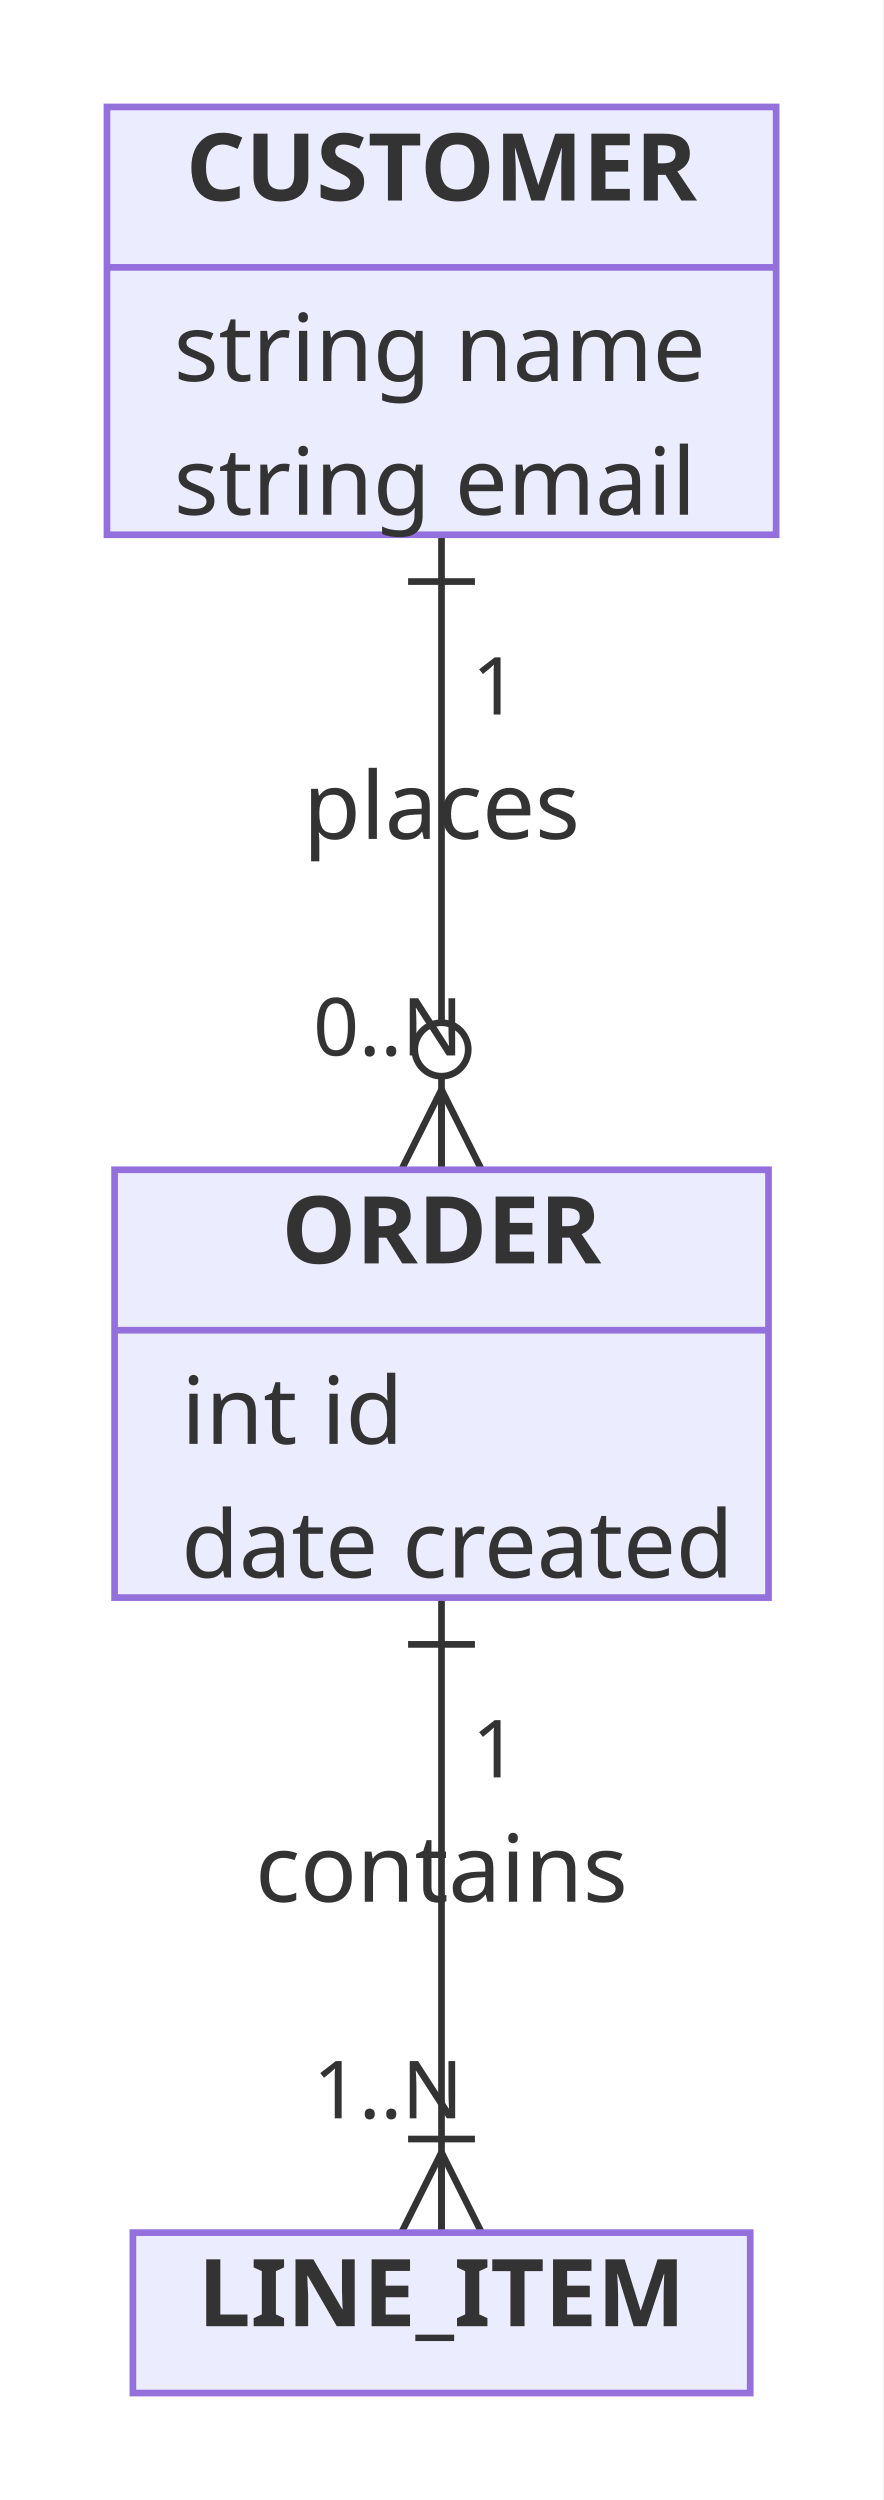
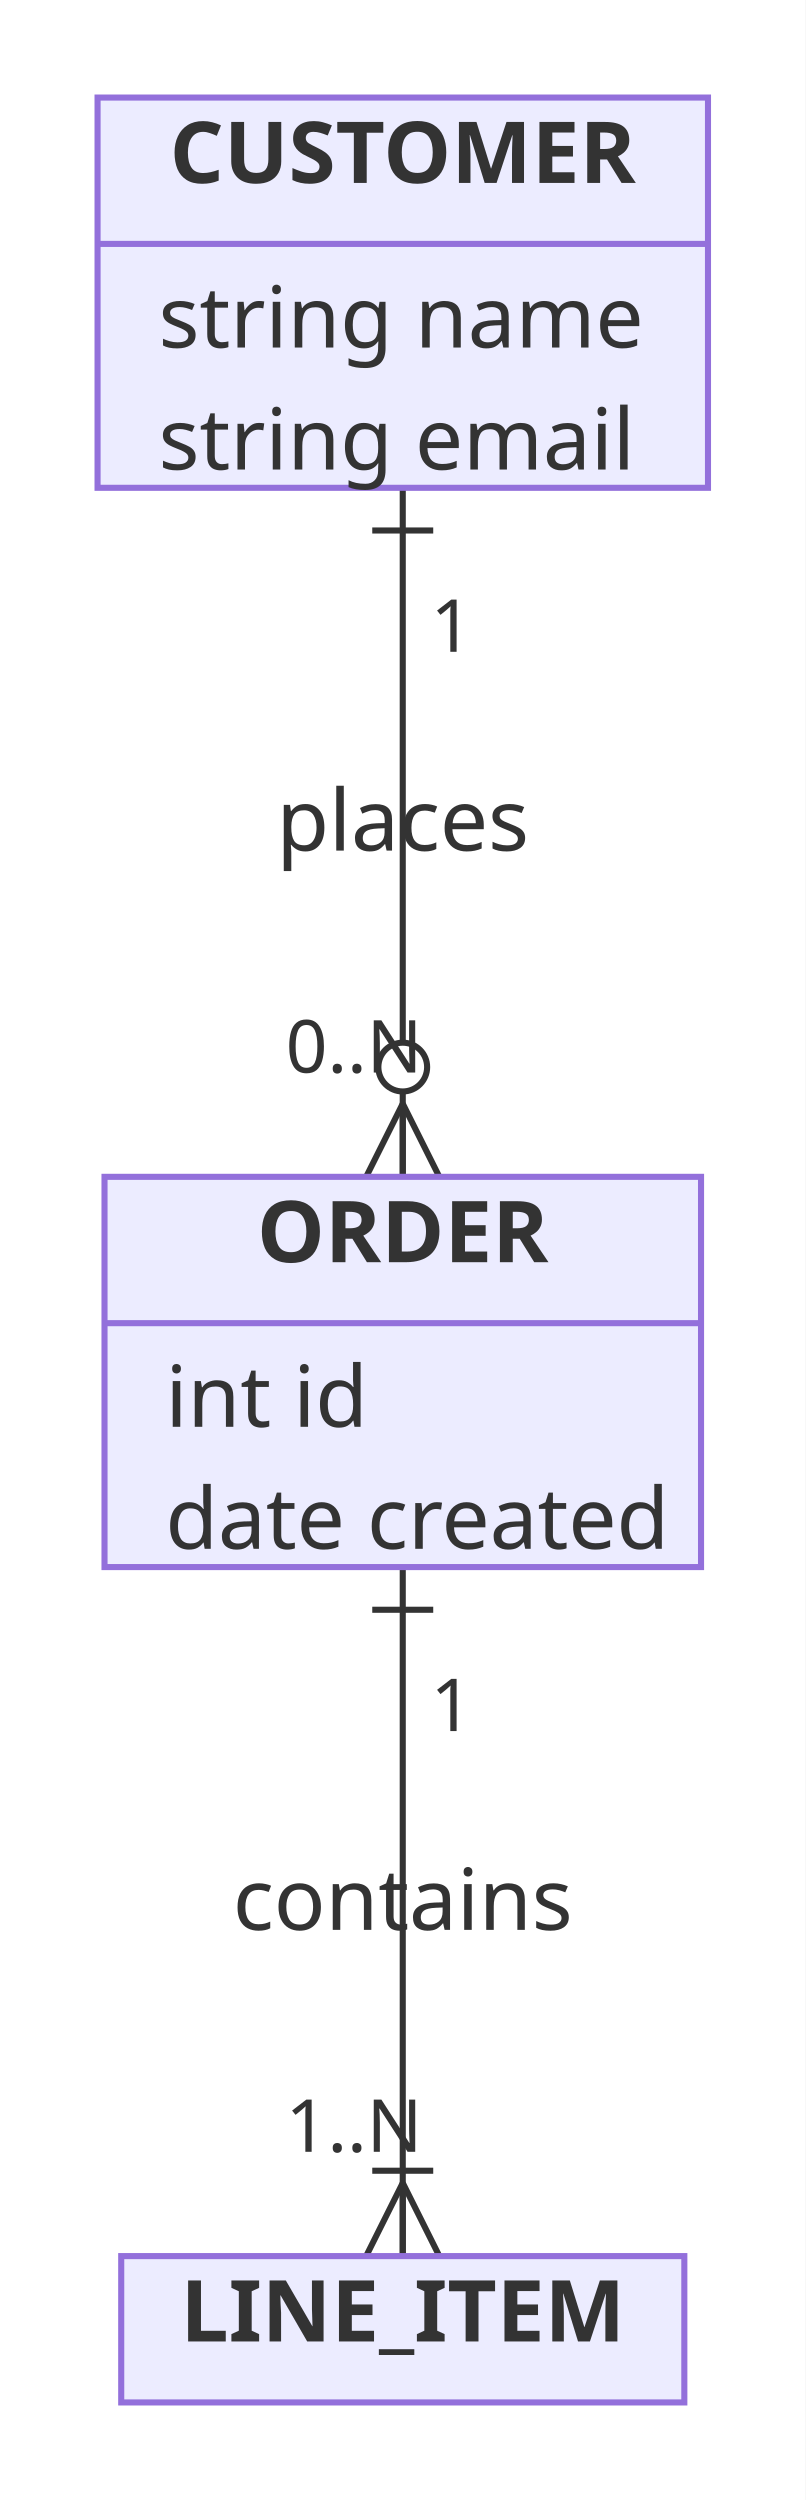
- <svg xmlns="http://www.w3.org/2000/svg" role="img" width="132.11" height="374" viewBox="0 0 132.11 374" font-family="sans-serif" font-size="14">
+ <svg xmlns="http://www.w3.org/2000/svg" role="img" width="132.11" height="410" viewBox="0 0 132.11 410" font-family="sans-serif" font-size="14">
  <rect width="100%" height="100%" fill="#ffffff" />
  <g transform="translate(16,16)">
-     <path d="M50.05,64 L50.05,159" fill="none" stroke="#333333" />
+     <path d="M50.05,64 L50.05,120.5 L50.05,177" fill="none" stroke="#333333" />
    <line x1="55.05" y1="71" x2="45.05" y2="71" stroke="#333333" />
-     <line x1="50.05" y1="147" x2="44.05" y2="159" stroke="#333333" />
-     <line x1="50.05" y1="147" x2="56.05" y2="159" stroke="#333333" />
-     <line x1="50.05" y1="147" x2="50.05" y2="159" stroke="#333333" />
-     <circle cx="50.05" cy="141" r="4" fill="#ffffff" stroke="#333333" />
+     <line x1="50.05" y1="165" x2="44.05" y2="177" stroke="#333333" />
+     <line x1="50.05" y1="165" x2="56.05" y2="177" stroke="#333333" />
+     <line x1="50.05" y1="165" x2="50.05" y2="177" stroke="#333333" />
+     <circle cx="50.05" cy="159" r="4" fill="#ffffff" stroke="#333333" />
    <text x="58.05" y="90.9" fill="#333333" text-anchor="middle" font-size="12">1</text>
-     <text x="42.05" y="141.9" fill="#333333" text-anchor="middle" font-size="12">0..N</text>
-     <text x="50.05" y="111.5" fill="#333333" text-anchor="middle" dy="-2">places</text>
-     <path d="M50.05,223 L50.05,318" fill="none" stroke="#333333" />
-     <line x1="55.05" y1="230" x2="45.05" y2="230" stroke="#333333" />
-     <line x1="50.05" y1="306" x2="44.05" y2="318" stroke="#333333" />
-     <line x1="50.05" y1="306" x2="56.05" y2="318" stroke="#333333" />
-     <line x1="50.05" y1="306" x2="50.05" y2="318" stroke="#333333" />
-     <line x1="45.05" y1="304" x2="55.05" y2="304" stroke="#333333" />
-     <text x="58.05" y="249.9" fill="#333333" text-anchor="middle" font-size="12">1</text>
-     <text x="42.05" y="300.9" fill="#333333" text-anchor="middle" font-size="12">1..N</text>
-     <text x="50.05" y="270.5" fill="#333333" text-anchor="middle" dy="-2">contains</text>
+     <text x="42.05" y="159.9" fill="#333333" text-anchor="middle" font-size="12">0..N</text>
+     <text x="50.05" y="125.5" fill="#333333" text-anchor="middle" dy="-2">places</text>
+     <path d="M50.05,241 L50.05,297.5 L50.05,354" fill="none" stroke="#333333" />
+     <line x1="55.05" y1="248" x2="45.05" y2="248" stroke="#333333" />
+     <line x1="50.05" y1="342" x2="44.05" y2="354" stroke="#333333" />
+     <line x1="50.05" y1="342" x2="56.05" y2="354" stroke="#333333" />
+     <line x1="50.05" y1="342" x2="50.05" y2="354" stroke="#333333" />
+     <line x1="45.05" y1="340" x2="55.05" y2="340" stroke="#333333" />
+     <text x="58.05" y="267.9" fill="#333333" text-anchor="middle" font-size="12">1</text>
+     <text x="42.05" y="336.9" fill="#333333" text-anchor="middle" font-size="12">1..N</text>
+     <text x="50.05" y="302.5" fill="#333333" text-anchor="middle" dy="-2">contains</text>
    <rect x="0" y="0" width="100.11" height="64" fill="#ECECFF" stroke="#9370DB" />
    <text x="50.05" y="14" fill="#333333" text-anchor="middle" font-weight="bold">CUSTOMER</text>
    <line x1="0" y1="24" x2="100.11" y2="24" stroke="#9370DB" />
    <text x="10" y="41" fill="#333333">string name</text>
    <text x="10" y="61" fill="#333333">string email</text>
-     <rect x="1.14" y="159" width="97.83" height="64" fill="#ECECFF" stroke="#9370DB" />
-     <text x="50.05" y="173" fill="#333333" text-anchor="middle" font-weight="bold">ORDER</text>
-     <line x1="1.14" y1="183" x2="98.97" y2="183" stroke="#9370DB" />
-     <text x="11.14" y="200" fill="#333333">int id</text>
-     <text x="11.14" y="220" fill="#333333">date created</text>
-     <rect x="3.88" y="318" width="92.35" height="24" fill="#ECECFF" stroke="#9370DB" />
-     <text x="50.05" y="332" fill="#333333" text-anchor="middle" font-weight="bold">LINE_ITEM</text>
+     <rect x="1.14" y="177" width="97.83" height="64" fill="#ECECFF" stroke="#9370DB" />
+     <text x="50.05" y="191" fill="#333333" text-anchor="middle" font-weight="bold">ORDER</text>
+     <line x1="1.14" y1="201" x2="98.97" y2="201" stroke="#9370DB" />
+     <text x="11.14" y="218" fill="#333333">int id</text>
+     <text x="11.14" y="238" fill="#333333">date created</text>
+     <rect x="3.88" y="354" width="92.35" height="24" fill="#ECECFF" stroke="#9370DB" />
+     <text x="50.05" y="368" fill="#333333" text-anchor="middle" font-weight="bold">LINE_ITEM</text>
  </g>
</svg>
